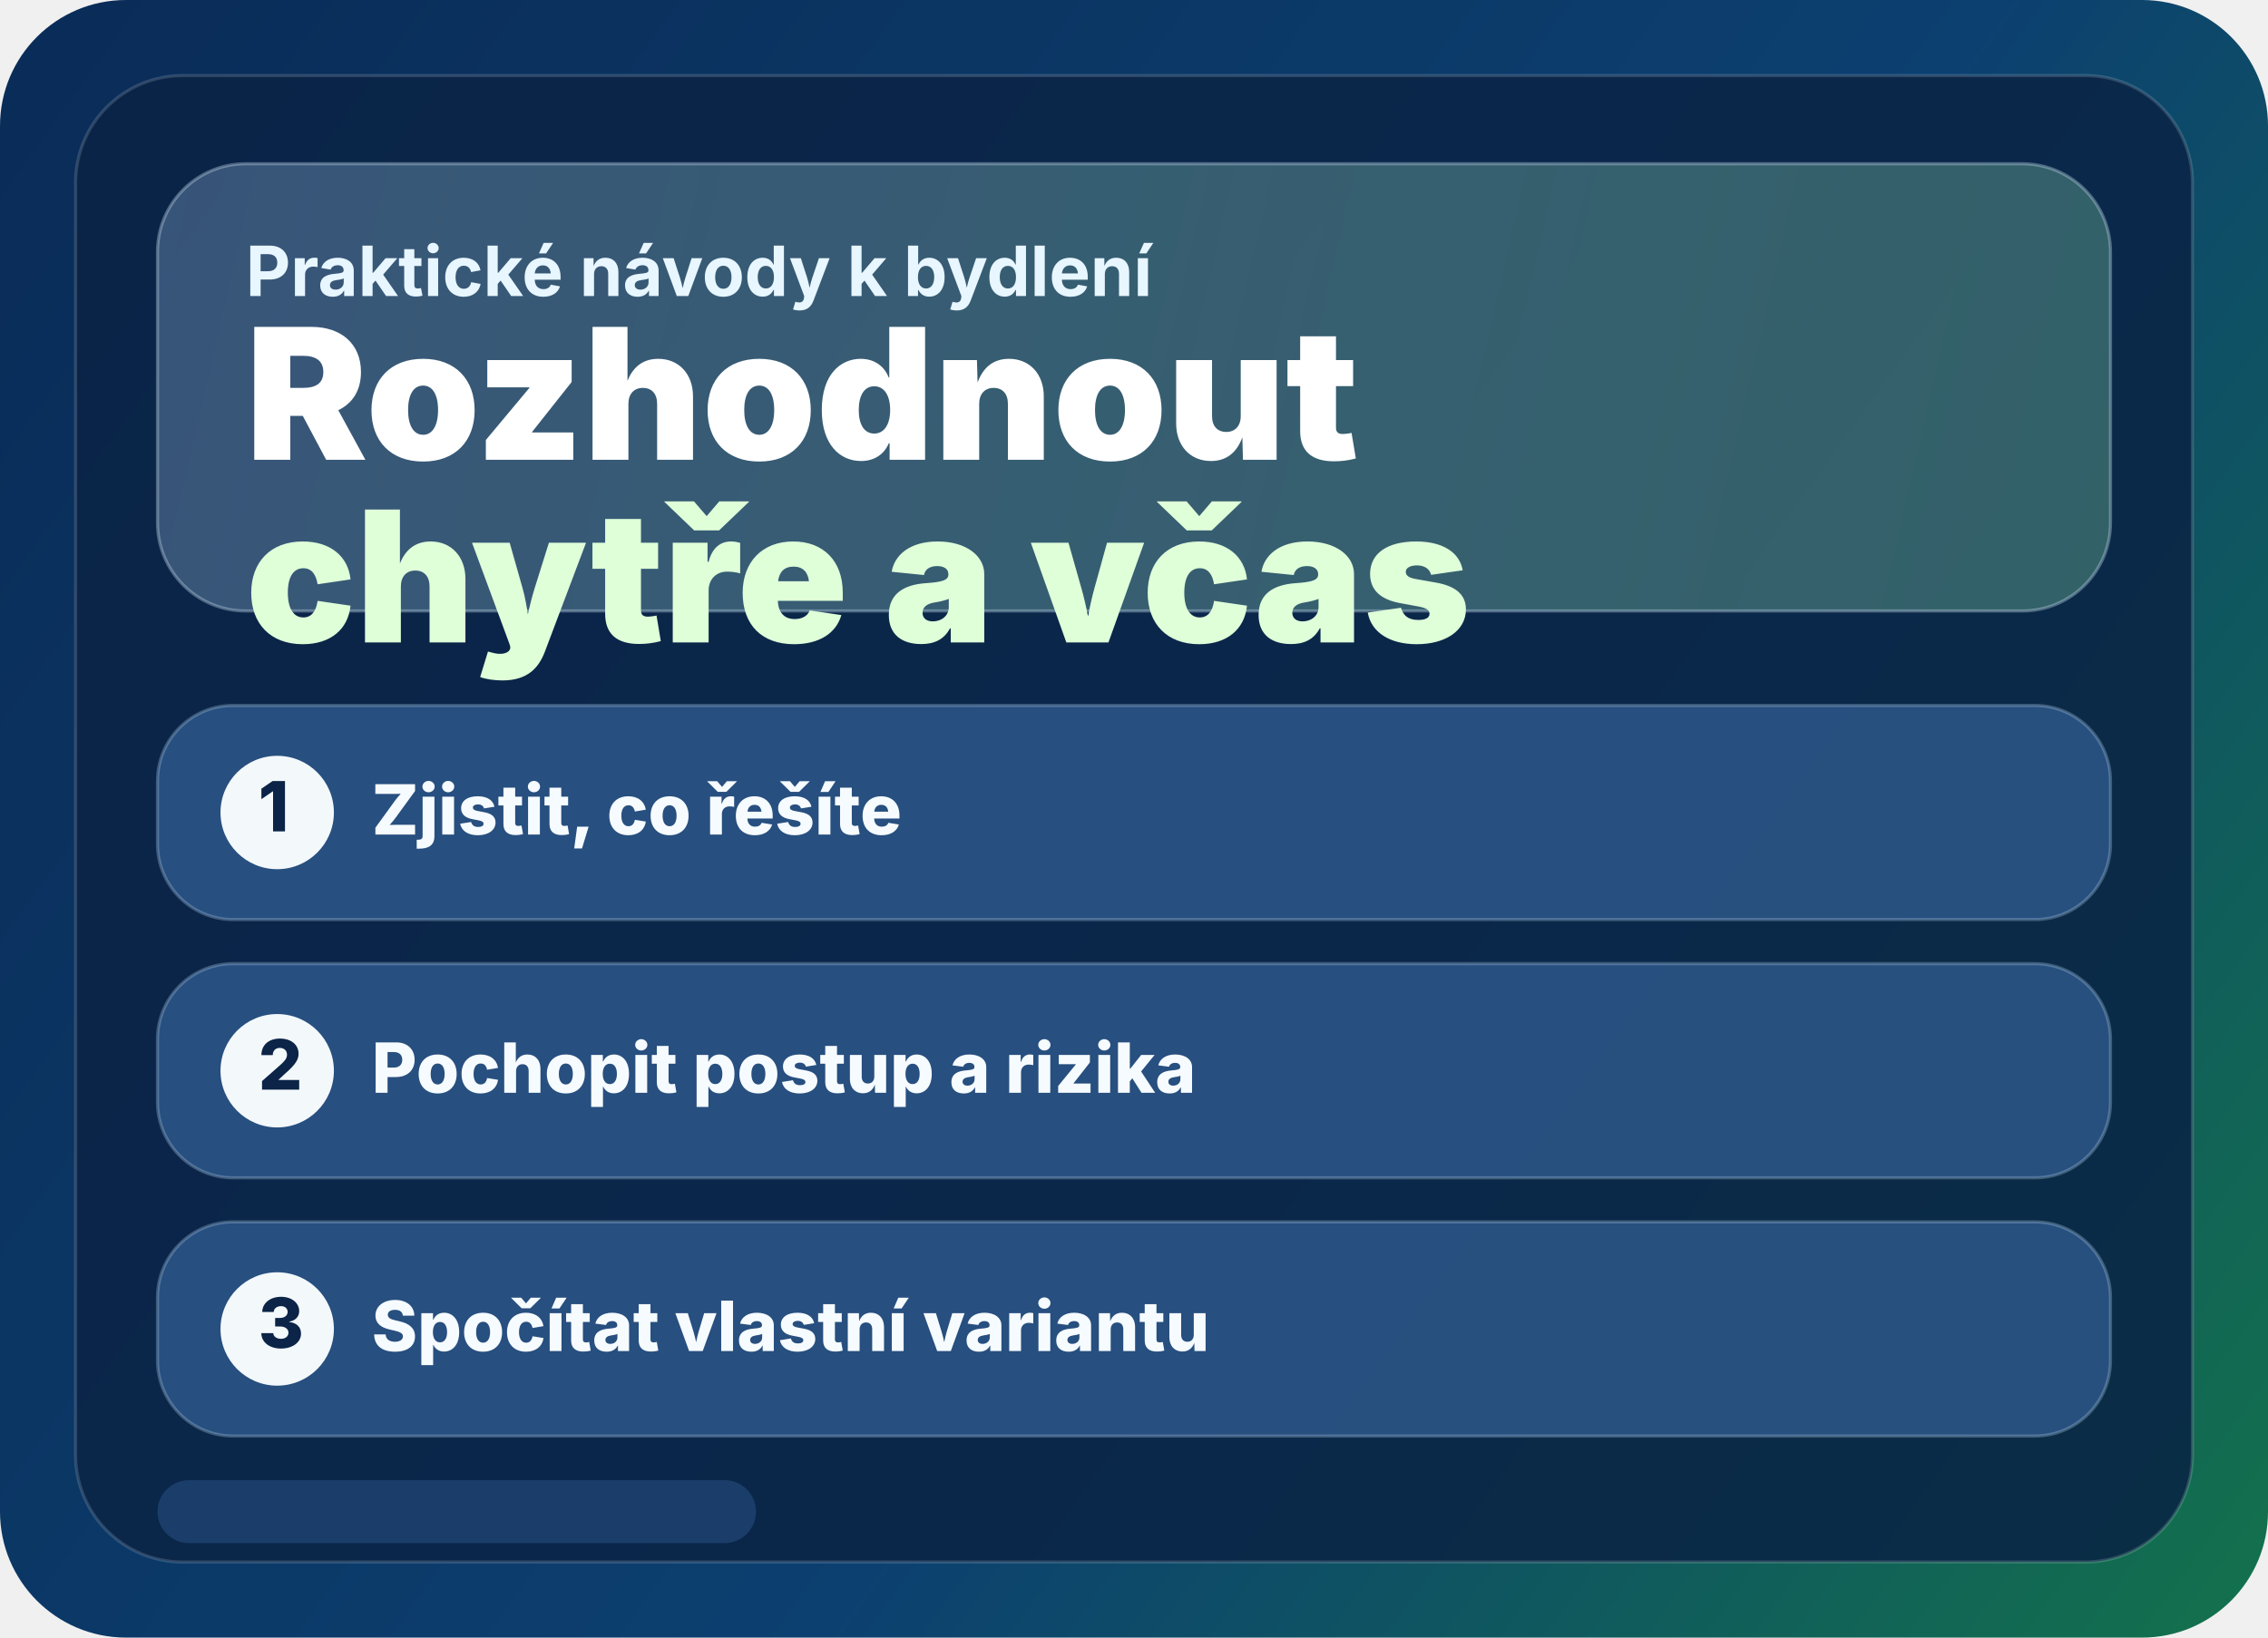
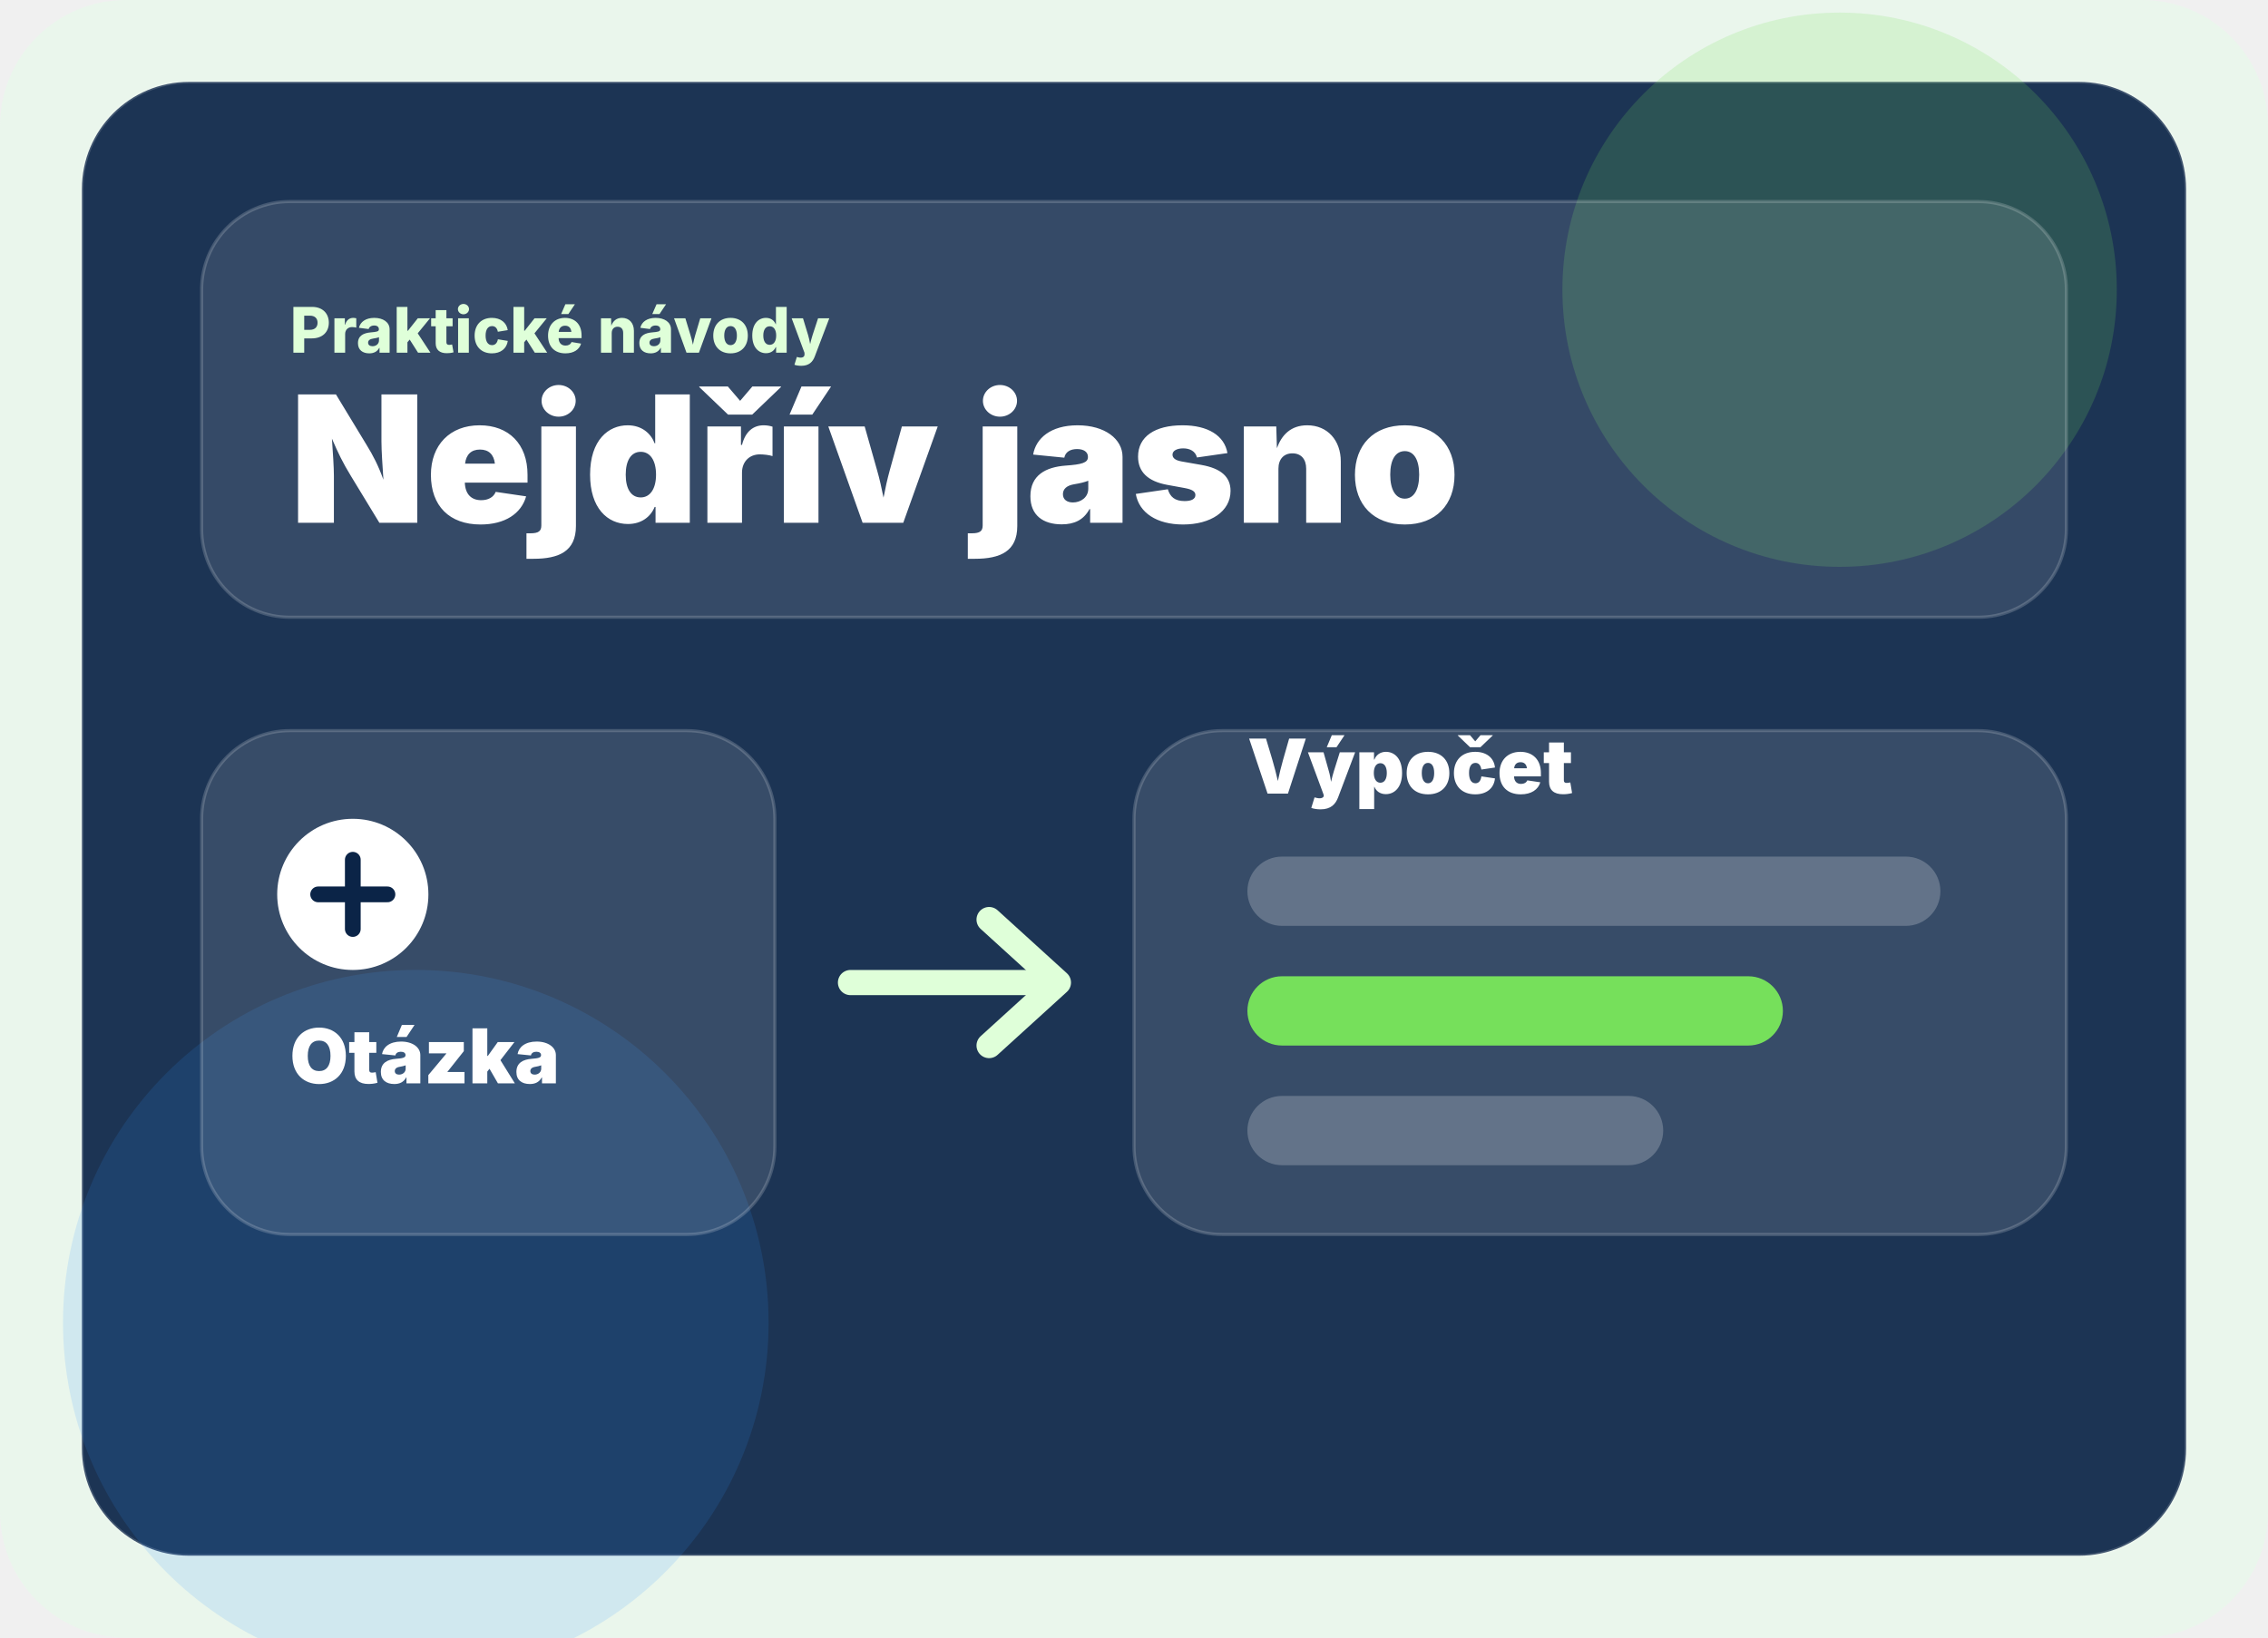
<svg xmlns="http://www.w3.org/2000/svg" width="720" height="520" viewBox="0 0 720 520" fill="none">
  <rect width="720" height="520" rx="40" fill="url(#bg)" />
-   <rect x="24" y="24" width="672" height="472" rx="34" fill="#0A2345" fill-opacity="0.86" stroke="rgba(255,255,255,0.15)" />
-   <rect x="50" y="52" width="620" height="142" rx="28" fill="url(#glass)" stroke="#CDE2F3" stroke-opacity="0.35" />
-   <text x="78" y="94" fill="#E8F6FF" font-family="Inter, Arial, sans-serif" font-size="22" font-weight="700">Praktické návody k bydlení</text>
-   <text x="78" y="146" fill="#FFFFFF" font-family="Inter, Arial, sans-serif" font-size="58" font-weight="900">Rozhodnout</text>
-   <text x="78" y="204" fill="#DFFFD9" font-family="Inter, Arial, sans-serif" font-size="58" font-weight="900">chytře a včas</text>
+   <rect x="26" y="26" width="668" height="468" rx="34" fill="#0B2447" fill-opacity="0.92" stroke="rgba(255,255,255,.16)" />
+   <circle cx="584" cy="92" r="88" fill="#76E05B" fill-opacity=".18" />
+   <circle cx="132" cy="420" r="112" fill="#2E8FFF" fill-opacity=".14" />
+   <rect x="64" y="64" width="592" height="132" rx="28" fill="rgba(255,255,255,.11)" stroke="rgba(255,255,255,.18)" />
+   <text x="92" y="112" fill="#DFFFD9" font-family="Inter, Arial, sans-serif" font-size="20" font-weight="800">Praktické návody</text>
+   <text x="92" y="166" fill="#FFFFFF" font-family="Inter, Arial, sans-serif" font-size="56" font-weight="900">Nejdřív jasno</text>
  <g>
-     <rect x="50" y="224" width="620" height="68" rx="24" fill="#2D5688" fill-opacity="0.86" stroke="#B9D3EA" stroke-opacity="0.3" />
-     <circle cx="88" cy="258" r="18" fill="#F3F8FB" />
-     <text x="82" y="264" fill="#0B2447" font-family="Inter, Arial, sans-serif" font-size="22" font-weight="800">1</text>
-     <text x="118" y="265" fill="#F6FBFF" font-family="Inter, Arial, sans-serif" font-size="22" font-weight="800">Zjistit, co řešíte</text>
+     <rect x="64" y="232" width="182" height="160" rx="28" fill="#FFFFFF" fill-opacity=".12" stroke="rgba(255,255,255,.18)" />
+     <circle cx="112" cy="284" r="24" fill="#FFFFFF" />
+     <path d="M101 284h22M112 273v22" stroke="#0B2447" stroke-width="5" stroke-linecap="round" />
+     <text x="92" y="344" fill="#FFFFFF" font-family="Inter, Arial, sans-serif" font-size="24" font-weight="850">Otázka</text>
  </g>
+   <path d="M270 312h62" stroke="#DFFFD9" stroke-width="8" stroke-linecap="round" />
+   <path d="M314 292l22 20-22 20" stroke="#DFFFD9" stroke-width="8" stroke-linecap="round" stroke-linejoin="round" />
  <g>
-     <rect x="50" y="306" width="620" height="68" rx="24" fill="#2D5688" fill-opacity="0.86" stroke="#B9D3EA" stroke-opacity="0.3" />
-     <circle cx="88" cy="340" r="18" fill="#F3F8FB" />
-     <text x="82" y="346" fill="#0B2447" font-family="Inter, Arial, sans-serif" font-size="22" font-weight="800">2</text>
-     <text x="118" y="347" fill="#F6FBFF" font-family="Inter, Arial, sans-serif" font-size="22" font-weight="800">Pochopit postup a rizika</text>
+     <rect x="360" y="232" width="296" height="160" rx="28" fill="#FFFFFF" fill-opacity=".12" stroke="rgba(255,255,255,.18)" />
+     <rect x="396" y="272" width="220" height="22" rx="11" fill="#FFFFFF" fill-opacity=".22" />
+     <rect x="396" y="310" width="170" height="22" rx="11" fill="#76E05B" />
+     <rect x="396" y="348" width="132" height="22" rx="11" fill="#FFFFFF" fill-opacity=".22" />
+     <text x="396" y="252" fill="#FFFFFF" font-family="Inter, Arial, sans-serif" font-size="24" font-weight="850">Výpočet</text>
  </g>
-   <g>
-     <rect x="50" y="388" width="620" height="68" rx="24" fill="#2D5688" fill-opacity="0.86" stroke="#B9D3EA" stroke-opacity="0.3" />
-     <circle cx="88" cy="422" r="18" fill="#F3F8FB" />
-     <text x="82" y="428" fill="#0B2447" font-family="Inter, Arial, sans-serif" font-size="22" font-weight="800">3</text>
-     <text x="118" y="429" fill="#F6FBFF" font-family="Inter, Arial, sans-serif" font-size="22" font-weight="800">Spočítat vlastní variantu</text>
-   </g>
-   <rect x="50" y="470" width="190" height="20" rx="10" fill="#1B3D69" />
  <defs>
-     <linearGradient id="bg" x1="0" y1="0" x2="720" y2="520" gradientUnits="userSpaceOnUse">
-       <stop stop-color="#0A2B57" />
-       <stop offset="0.58" stop-color="#0C4070" />
-       <stop offset="1" stop-color="#13724C" />
-     </linearGradient>
-     <linearGradient id="glass" x1="50" y1="52" x2="670" y2="194" gradientUnits="userSpaceOnUse">
-       <stop stop-color="#5C7BA2" stop-opacity="0.55" />
-       <stop offset="1" stop-color="#7EC9A2" stop-opacity="0.35" />
+     <linearGradient id="bg" x1="0" y1="0" x2="720" y2="520">
+       <stop stop-color="#EAF6EC" />
+       <stop offset=".55" stop-color="#EAF4FF" />
+       <stop offset="1" stop-color="#F7FBFF" />
    </linearGradient>
  </defs>
</svg>
